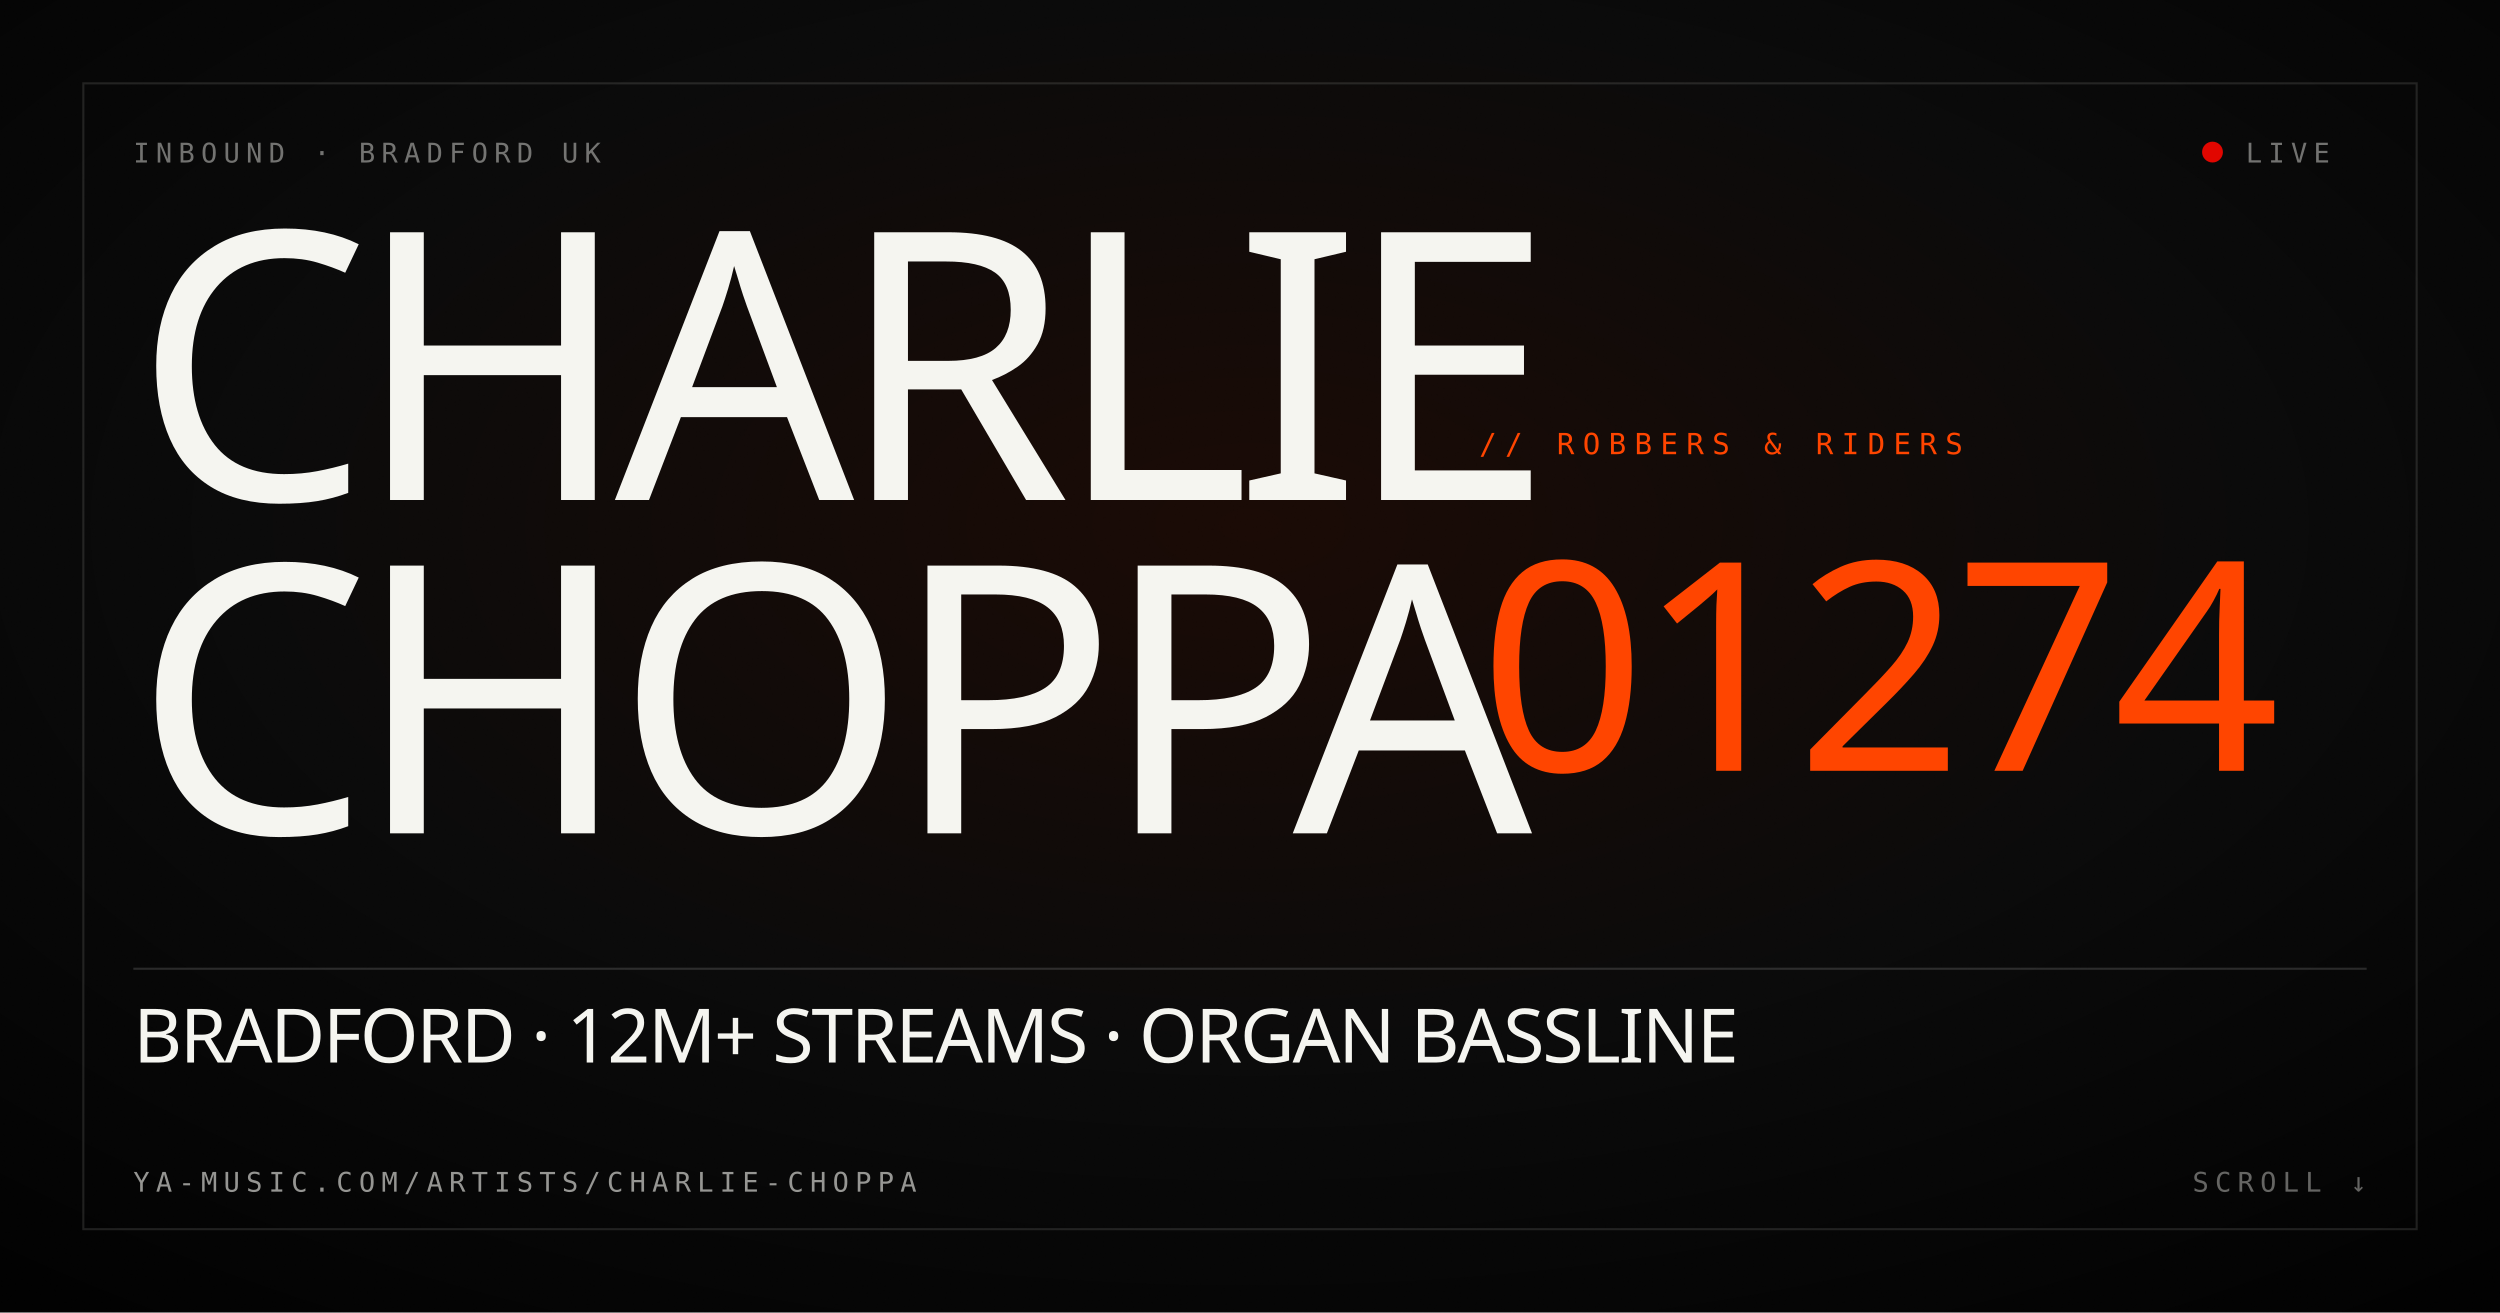
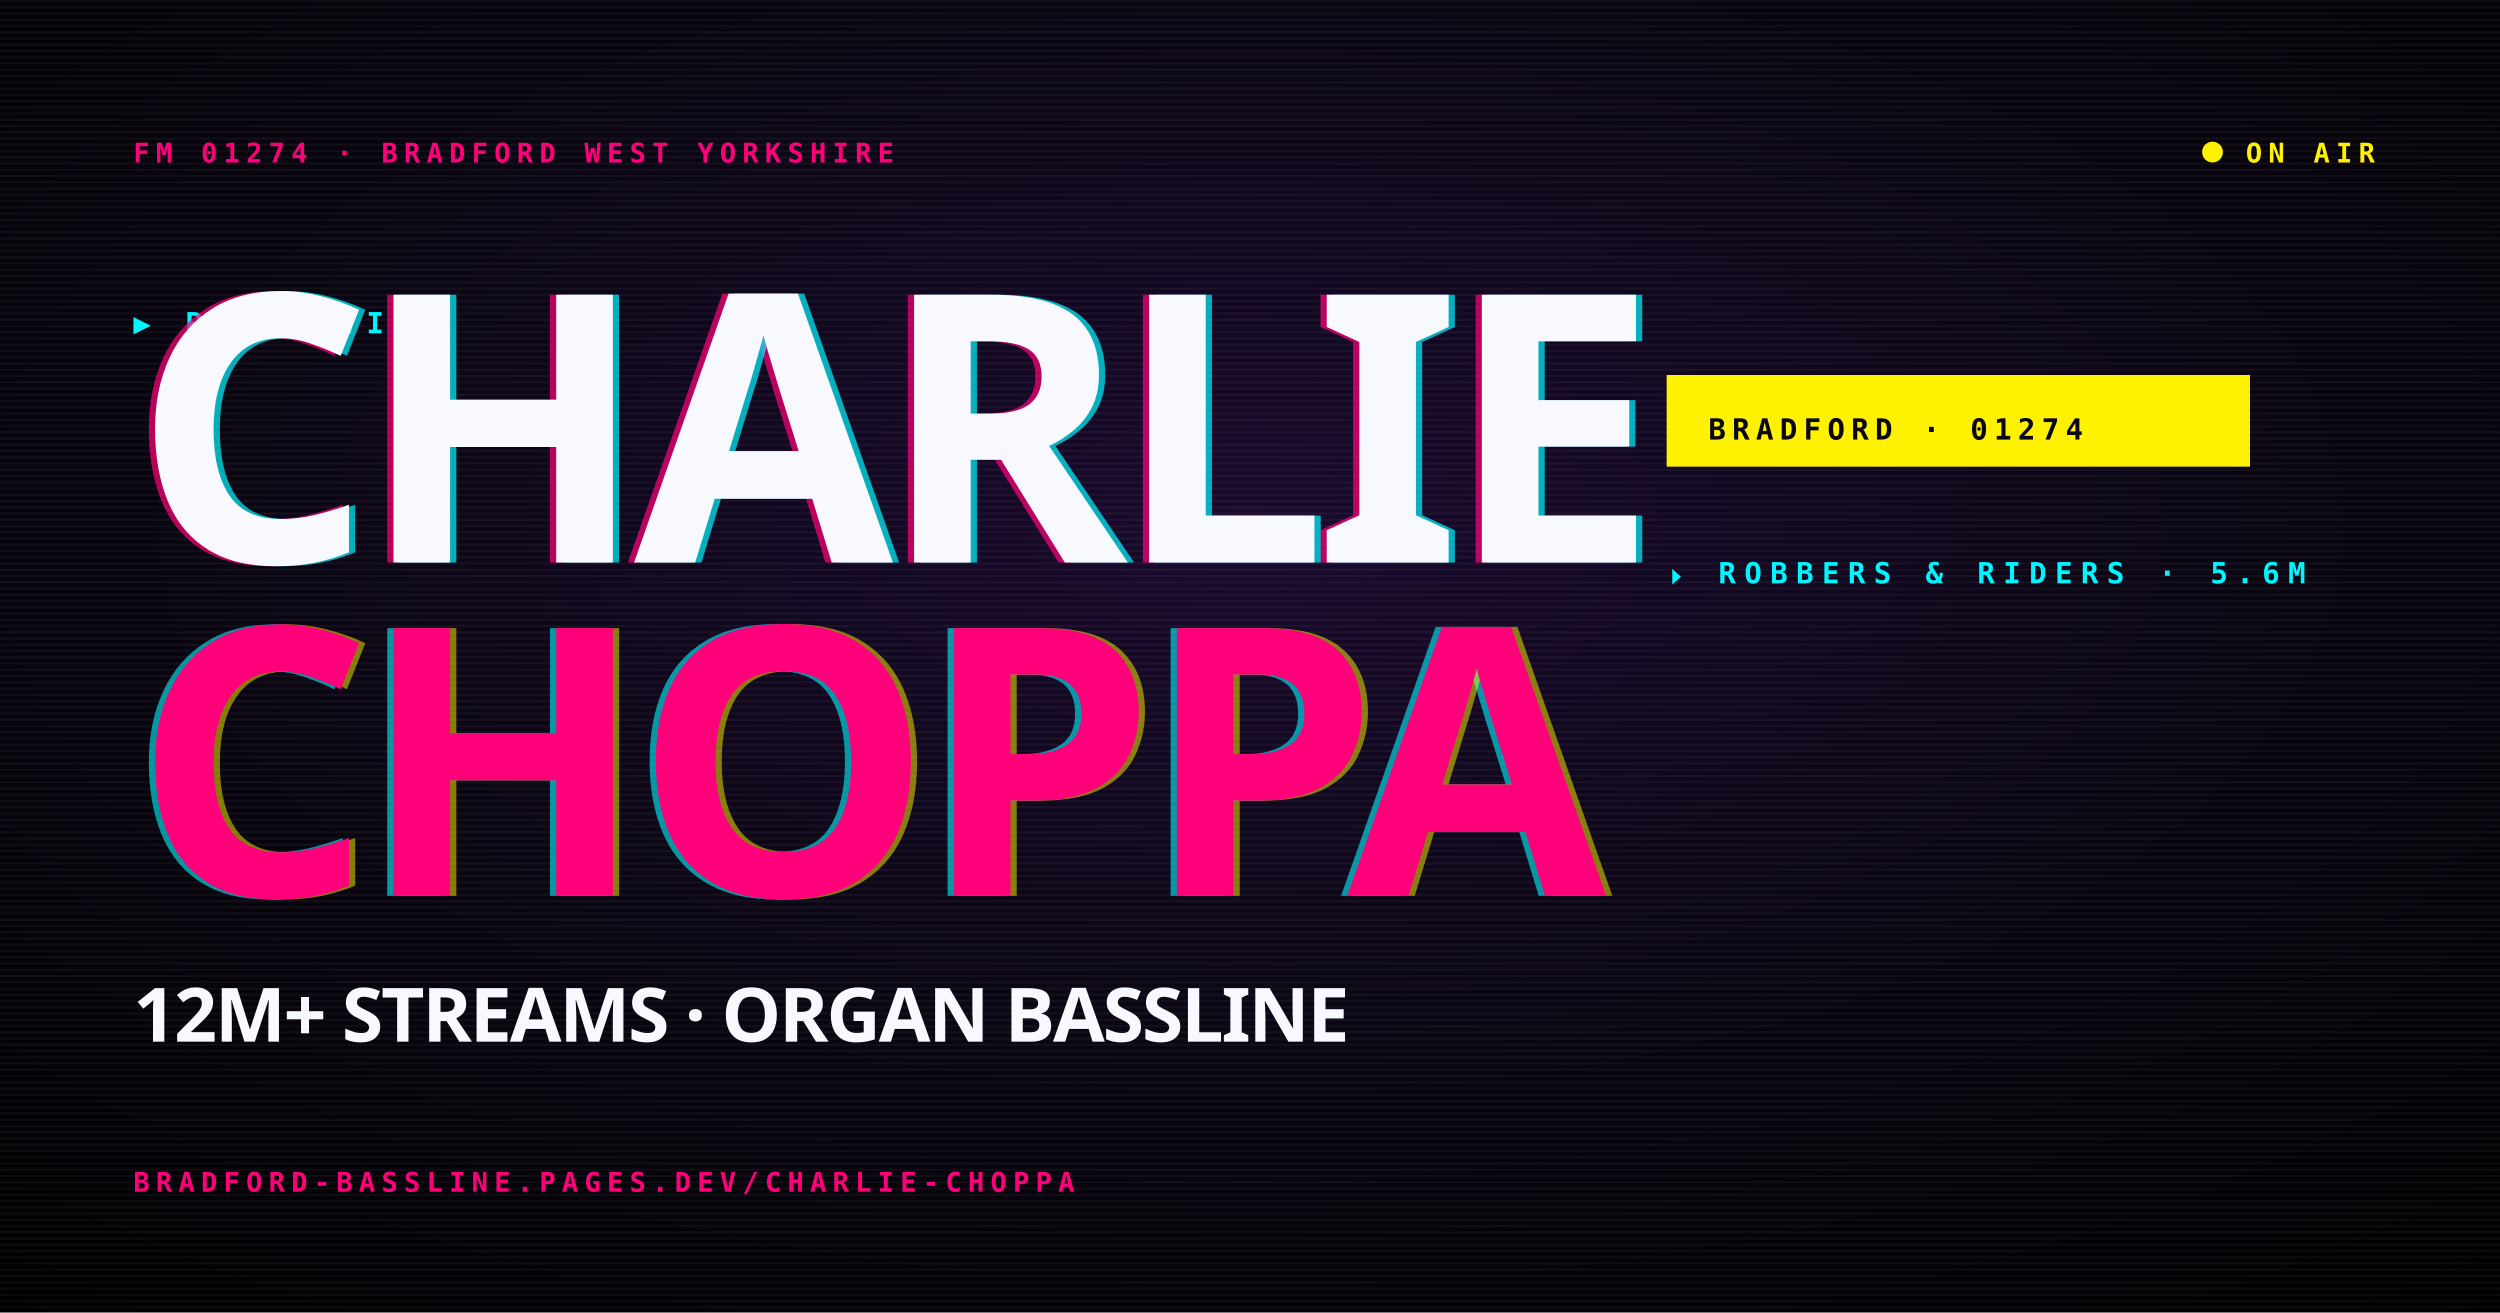
<svg xmlns="http://www.w3.org/2000/svg" width="1200" height="630" viewBox="0 0 1200 630">
  <defs>
    <radialGradient id="bgGrad" cx="50%" cy="40%" r="80%">
-       <stop offset="0%" stop-color="#1a0a05" />
-       <stop offset="50%" stop-color="#0a0a0a" />
+       <stop offset="0%" stop-color="#1a0a2e" />
+       <stop offset="50%" stop-color="#0a0612" />
      <stop offset="100%" stop-color="#000000" />
    </radialGradient>
-     <filter id="grain" x="0%" y="0%" width="100%" height="100%">
-       <feTurbulence type="fractalNoise" baseFrequency="0.9" numOctaves="2" stitchTiles="stitch" />
-       <feColorMatrix values="0 0 0 0 1 0 0 0 0 1 0 0 0 0 1 0 0 0 0.12 0" />
-       <feComposite in2="SourceGraphic" operator="in" />
-     </filter>
  </defs>
  <rect width="1200" height="630" fill="url(#bgGrad)" />
-   <rect width="1200" height="630" fill="#ffffff" opacity="0.06" filter="url(#grain)" />
-   <rect x="40" y="40" width="1120" height="550" fill="none" stroke="#f5f5f0" stroke-opacity="0.12" stroke-width="1" />
-   <text x="64" y="78" font-family="'JetBrains Mono', monospace" font-size="13" fill="#f5f5f0" fill-opacity="0.45" letter-spacing="3">INBOUND · BRADFORD UK</text>
-   <circle cx="1062" cy="73" r="5" fill="#e10600" />
-   <text x="1078" y="78" font-family="'JetBrains Mono', monospace" font-size="13" fill="#f5f5f0" fill-opacity="0.45" letter-spacing="3">LIVE</text>
-   <text x="64" y="240" font-family="'Anton', 'Bebas Neue', 'Impact', sans-serif" font-size="180" fill="#f5f5f0" letter-spacing="-8">CHARLIE</text>
-   <text x="64" y="400" font-family="'Anton', 'Bebas Neue', 'Impact', sans-serif" font-size="180" fill="#f5f5f0" letter-spacing="-8">CHOPPA</text>
-   <text x="710" y="218" font-family="'JetBrains Mono', monospace" font-size="14" fill="#ff4500" letter-spacing="4">// ROBBERS &amp; RIDERS</text>
-   <text x="710" y="370" font-family="'Anton', 'Bebas Neue', 'Impact', sans-serif" font-size="140" fill="#ff4500" letter-spacing="-4">01274</text>
-   <line x1="64" y1="465" x2="1136" y2="465" stroke="#f5f5f0" stroke-opacity="0.15" stroke-width="1" />
-   <text x="64" y="510" font-family="'Anton', 'Bebas Neue', 'Impact', sans-serif" font-size="36" fill="#f5f5f0" letter-spacing="-1">BRADFORD · 12M+ STREAMS · ORGAN BASSLINE</text>
-   <text x="64" y="572" font-family="'JetBrains Mono', monospace" font-size="13" fill="#f5f5f0" fill-opacity="0.6" letter-spacing="3">YA-MUSIC.COM/ARTISTS/CHARLIE-CHOPPA</text>
-   <text x="1136" y="572" font-family="'JetBrains Mono', monospace" font-size="13" fill="#f5f5f0" fill-opacity="0.4" letter-spacing="3" text-anchor="end">SCROLL ↓</text>
+   <pattern id="scan" x="0" y="0" width="3" height="3" patternUnits="userSpaceOnUse">
+     <rect x="0" y="0" width="3" height="1" fill="rgba(255,255,255,0.04)" />
+   </pattern>
+   <rect width="1200" height="630" fill="url(#scan)" />
+   <text x="64" y="78" font-family="'Space Mono', monospace" font-size="13" font-weight="700" fill="#ff007a" letter-spacing="3">FM 01274 · BRADFORD WEST YORKSHIRE</text>
+   <circle cx="1062" cy="73" r="5" fill="#fff200" />
+   <text x="1078" y="78" font-family="'Space Mono', monospace" font-size="13" font-weight="700" fill="#fff200" letter-spacing="3">ON AIR</text>
+   <text x="64" y="160" font-family="'Space Mono', monospace" font-size="14" font-weight="700" fill="#00f5ff" letter-spacing="4">▶ PRESENTING</text>
+   <text x="61" y="270" font-family="'Big Shoulders Display', 'Impact', sans-serif" font-size="180" font-weight="900" fill="#ff007a" opacity="0.7" letter-spacing="-6">CHARLIE</text>
+   <text x="67" y="270" font-family="'Big Shoulders Display', 'Impact', sans-serif" font-size="180" font-weight="900" fill="#00f5ff" opacity="0.7" letter-spacing="-6">CHARLIE</text>
+   <text x="64" y="270" font-family="'Big Shoulders Display', 'Impact', sans-serif" font-size="180" font-weight="900" fill="#f8f8ff" letter-spacing="-6">CHARLIE</text>
+   <text x="61" y="430" font-family="'Big Shoulders Display', 'Impact', sans-serif" font-size="180" font-weight="900" fill="#00f5ff" opacity="0.6" letter-spacing="-6">CHOPPA</text>
+   <text x="67" y="430" font-family="'Big Shoulders Display', 'Impact', sans-serif" font-size="180" font-weight="900" fill="#fff200" opacity="0.5" letter-spacing="-6">CHOPPA</text>
+   <text x="64" y="430" font-family="'Big Shoulders Display', 'Impact', sans-serif" font-size="180" font-weight="900" fill="#ff007a" letter-spacing="-6">CHOPPA</text>
+   <rect x="800" y="180" width="280" height="44" fill="#fff200" />
+   <text x="820" y="211" font-family="'Space Mono', monospace" font-size="14" font-weight="700" fill="#0a0612" letter-spacing="3">BRADFORD · 01274</text>
+   <text x="800" y="280" font-family="'Space Mono', monospace" font-size="14" font-weight="700" fill="#00f5ff" letter-spacing="4">⏵ ROBBERS &amp; RIDERS · 5.6M</text>
+   <text x="64" y="500" font-family="'Big Shoulders Display', 'Impact', sans-serif" font-size="36" font-weight="700" fill="#f8f8ff" letter-spacing="-1">12M+ STREAMS · ORGAN BASSLINE</text>
+   <text x="64" y="572" font-family="'Space Mono', monospace" font-size="13" font-weight="700" fill="#ff007a" letter-spacing="3">BRADFORD-BASSLINE.PAGES.DEV/CHARLIE-CHOPPA</text>
</svg>
